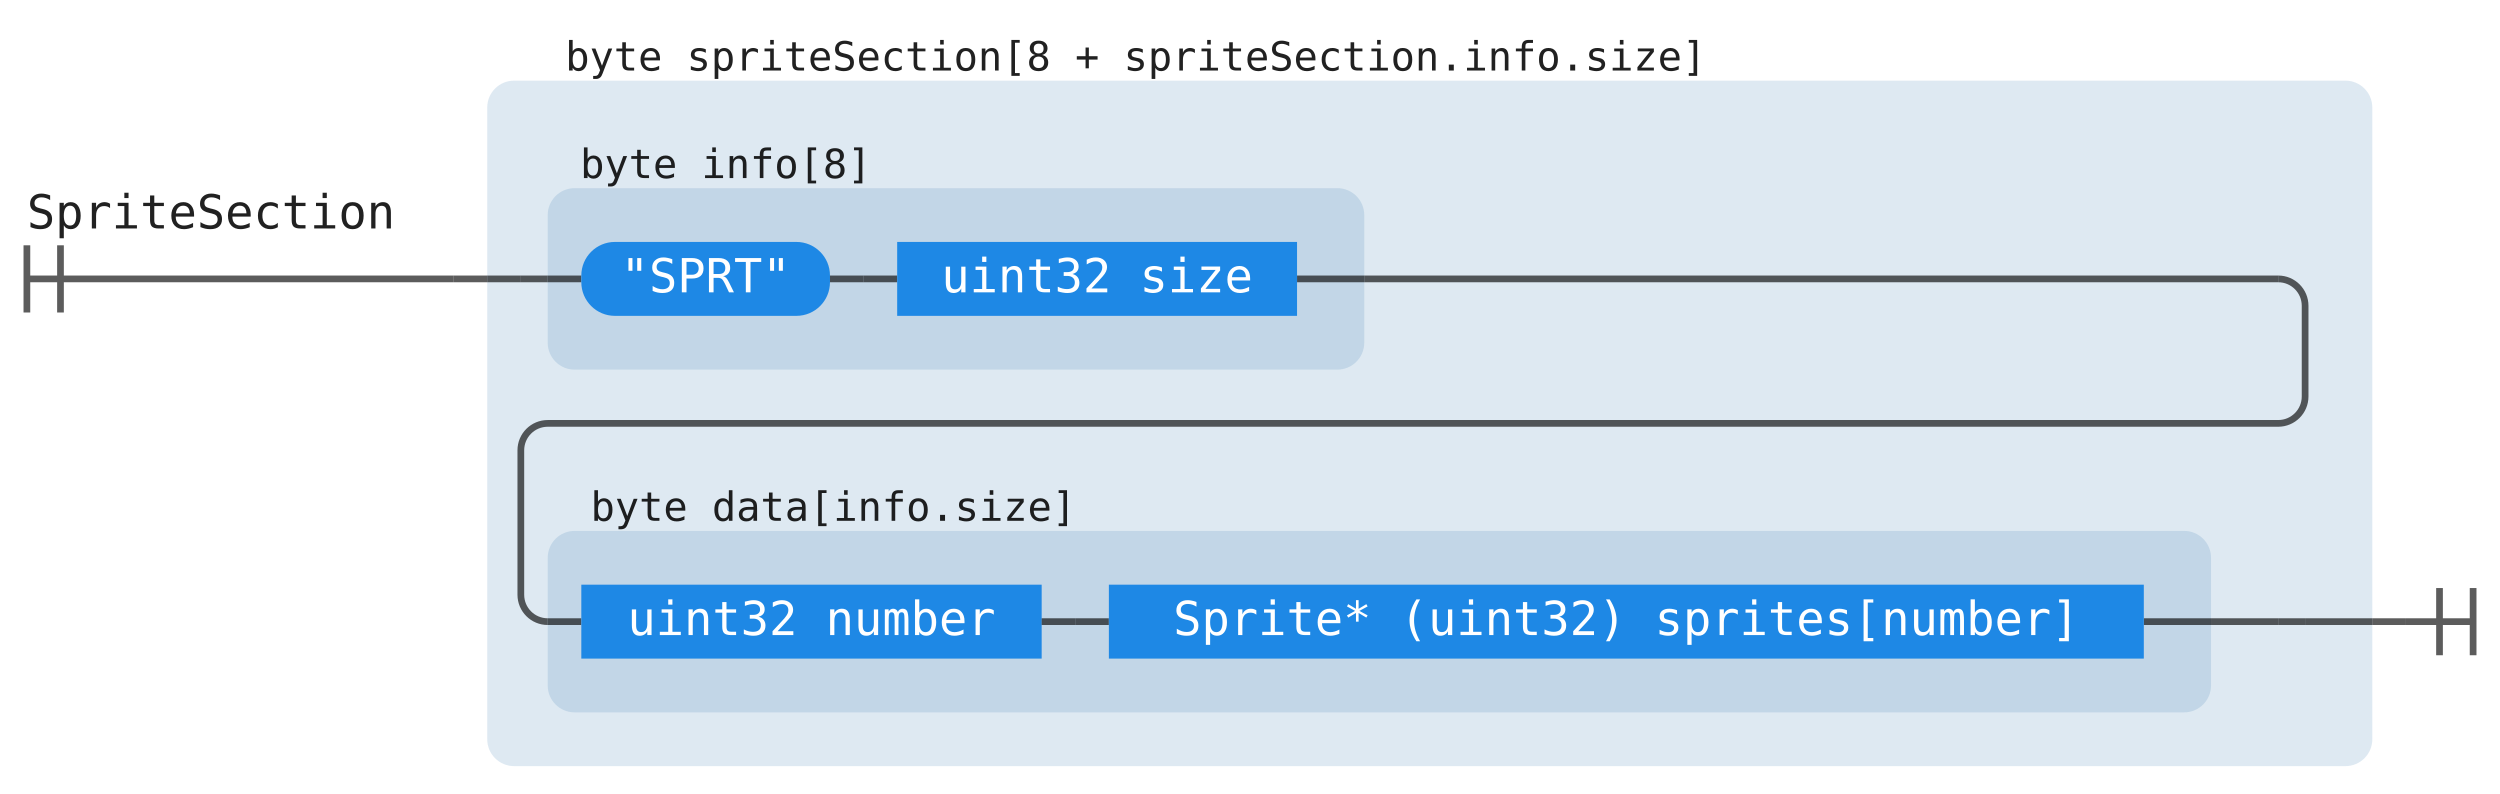
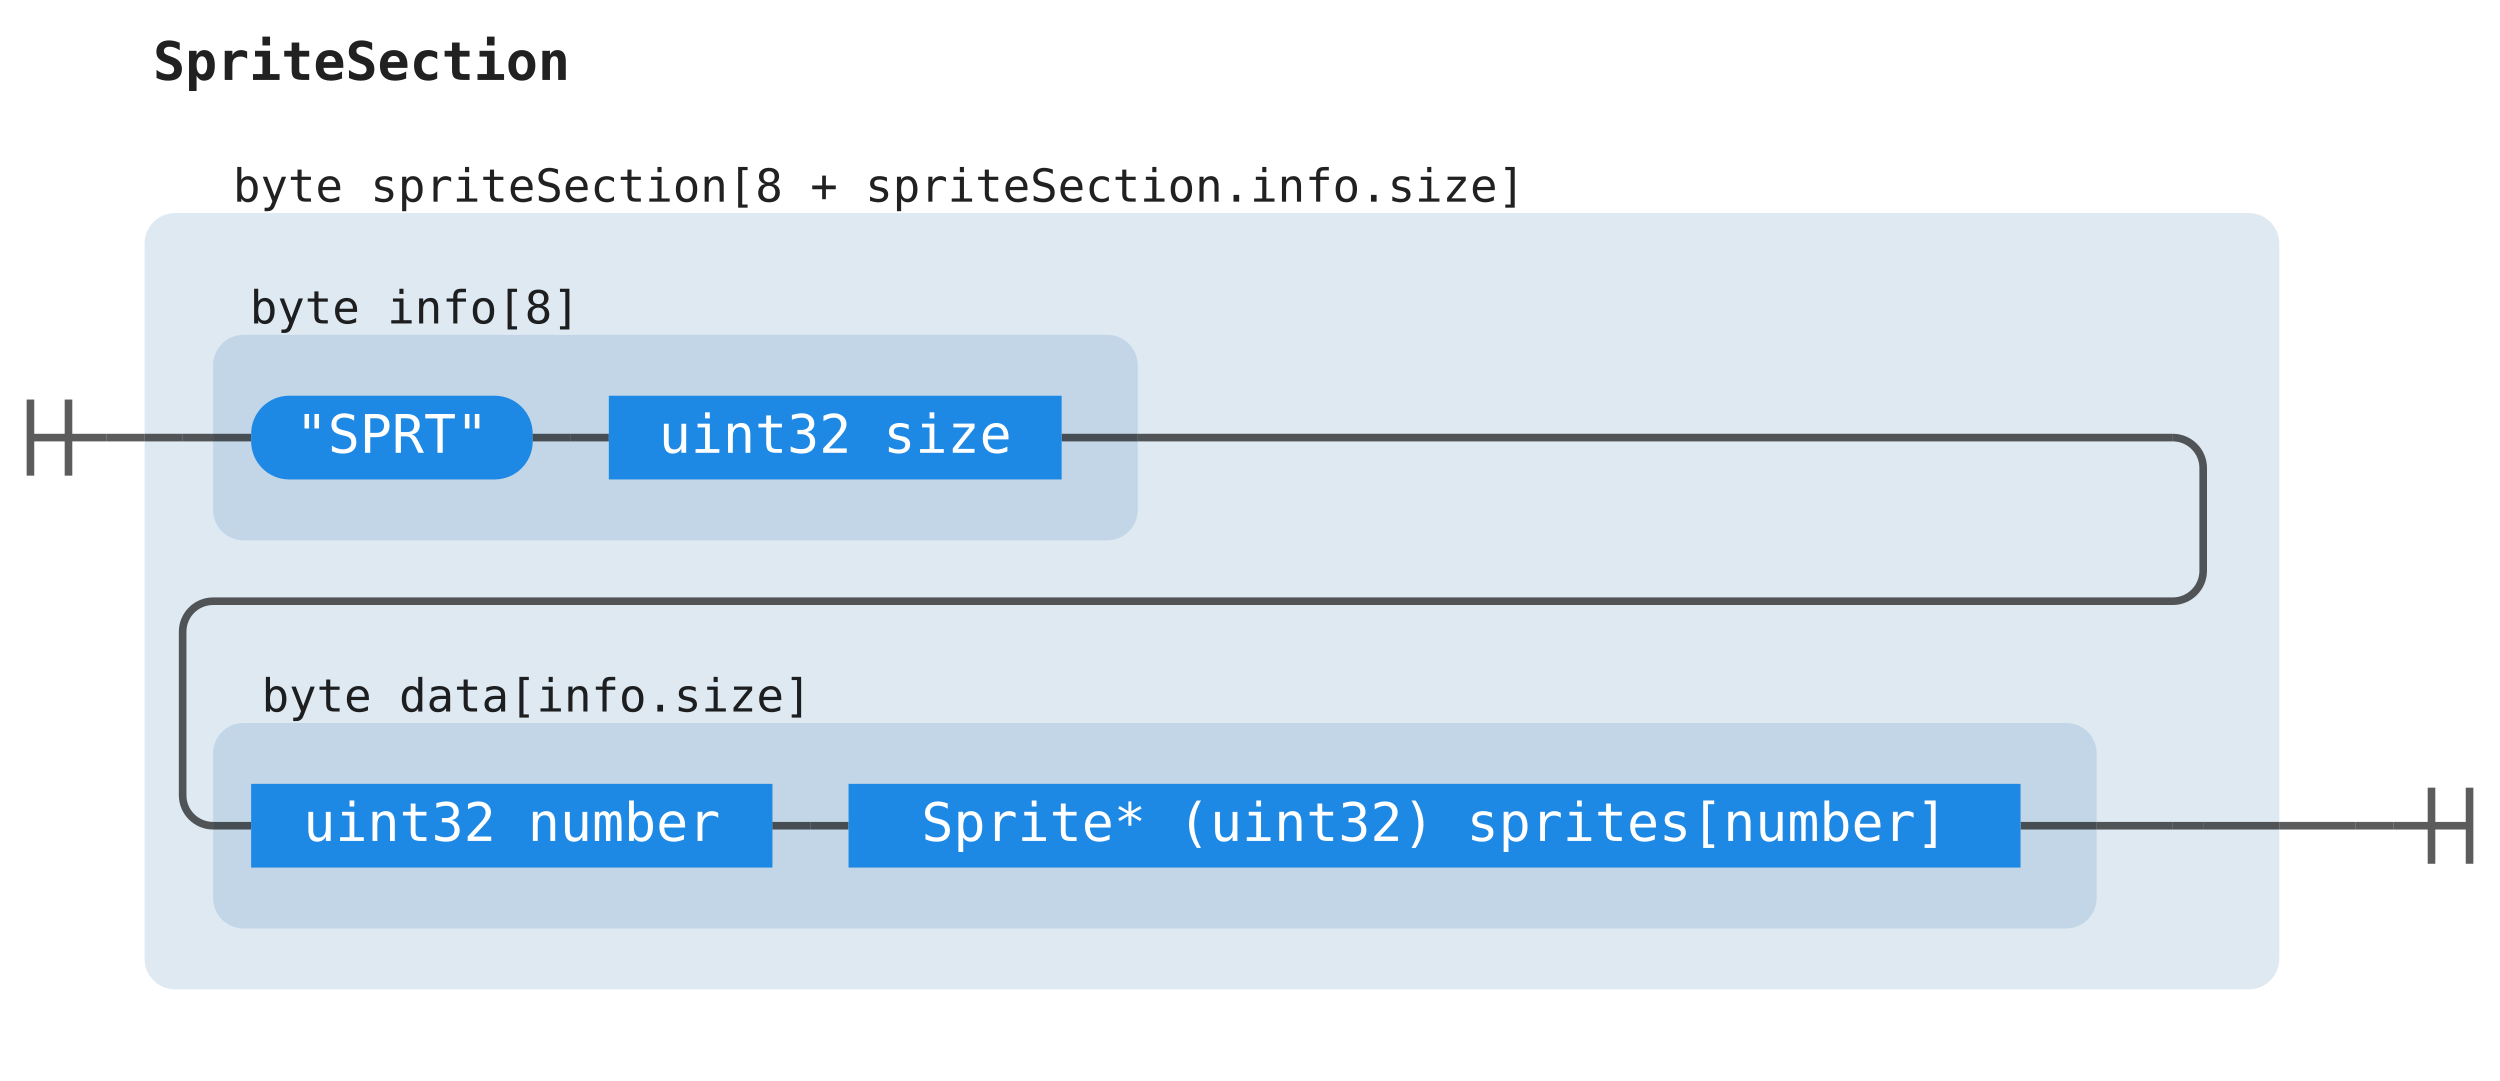
- <svg xmlns="http://www.w3.org/2000/svg" class="railroad-diagram" height="236" viewBox="0 0 744 236" width="744">
+ <svg xmlns="http://www.w3.org/2000/svg" class="railroad-diagram" height="284" viewBox="0 0 657 284" width="657">
  <g>
    <style>/*  */
svg.railroad-diagram {
    background-color: rgba(0, 0, 0, 0);
}

svg.railroad-diagram path {
    stroke-width: 2;
    stroke: rgba(0, 0, 0, 0.64);
    fill: rgba(0, 0, 0, 0);
}

svg.railroad-diagram text {
    font-family: "Fira Code", "Fira Mono", monospace;
    font-size: 14px;
    text-anchor: middle;
    fill: rgba(0, 0, 0, 0.87);
}

svg.railroad-diagram .non-terminal text,
svg.railroad-diagram .terminal text {
    fill: rgba(255, 255, 255, 255);
}

+ svg.railroad-diagram text.annotation {
+     fill: rgba(0, 0, 0, 0.87);
+     font-weight: bold;
+ }
+ 
svg.railroad-diagram text.label {
    fill: rgba(0, 0, 0, 0.87);
}

svg.railroad-diagram text.comment {
    fill: rgba(0, 0, 0, 0.87);
    font-size: 12px;
}

+ 
svg.railroad-diagram rect {
    stroke-width: 0;
    stroke: rgba(0, 0, 0, 0);
    fill: rgb(30, 136, 229);
}

svg.railroad-diagram rect.group-box {
-     fill: rgb(21, 95, 160, 0.14);
+     fill: rgba(21, 95, 160, 0.14);
}
+ 
+ svg.railroad-diagram rect.annotation {
+     stroke-width: 0;
+     stroke: rgba(0, 0, 0, 0);
+     fill: rgba(0, 0, 0, 0);
+ }
+ 
/*  */
</style>
    <g>
-       <path d="M8 73v20m10 -20v20m-10 -10h127" />
-       <text style="text-anchor:start" x="8" y="68">SpriteSection</text>
+       <path d="M8 105v20m10 -20v20m-10 -10h20" />
    </g>
-     <path d="M135 83h10" />
+     <path d="M28 115h10" />
    <g>
-       <path d="M145 83h0" />
-       <path d="M706 185h0" />
-       <rect class="group-box" height="204" rx="8" ry="8" width="561" x="145" y="24" />
+       <path d="M38 115h0" />
+       <path d="M619 217h0" />
+       <rect class="annotation" height="252" rx="8" ry="8" width="581" x="38" y="24" />
      <g>
-         <path d="M145 83h0" />
-         <path d="M686 185h20" />
+         <path d="M38 115h0" />
+         <path d="M599 217h20" />
+         <rect class="group-box" height="204" rx="8" ry="8" width="561" x="38" y="56" />
        <g>
-           <path d="M145 83h0" />
-         </g>
-         <path d="M145 83h10" />
-         <g>
-           <path d="M155 83h0" />
-           <path d="M155 83h8" />
+           <path d="M38 115h0" />
+           <path d="M579 217h20" />
          <g>
-             <path d="M163 83h0" />
-             <path d="M406 83h272" />
-             <rect class="group-box" height="54" rx="8" ry="8" width="243" x="163" y="56" />
+             <path d="M38 115h0" />
+           </g>
+           <path d="M38 115h10" />
+           <g>
+             <path d="M48 115h0" />
+             <path d="M48 115h8" />
            <g>
-               <path d="M163 83h0" />
-               <path d="M386 83h20" />
+               <path d="M56 115h0" />
+               <path d="M299 115h272" />
+               <rect class="group-box" height="54" rx="8" ry="8" width="243" x="56" y="88" />
              <g>
-                 <path d="M163 83h0" />
-               </g>
-               <path d="M163 83h10" />
-               <g>
-                 <path d="M173 83h0" />
-                 <path d="M386 83h0" />
-                 <g class="terminal ">
-                   <path d="M173 83h0" />
-                   <path d="M247 83h0" />
-                   <rect height="22" rx="10" ry="10" width="74" x="173" y="72" />
-                   <text x="210.0" y="87">"SPRT"</text>
+                 <path d="M56 115h0" />
+                 <path d="M279 115h20" />
+                 <g>
+                   <path d="M56 115h0" />
                </g>
-                 <path d="M247 83h10" />
-                 <path d="M257 83h10" />
-                 <g class="non-terminal ">
-                   <path d="M267 83h0" />
-                   <path d="M386 83h0" />
-                   <rect height="22" width="119" x="267" y="72" />
-                   <text x="326.5" y="87">uint32 size</text>
+                 <path d="M56 115h10" />
+                 <g>
+                   <path d="M66 115h0" />
+                   <path d="M279 115h0" />
+                   <g class="terminal ">
+                     <path d="M66 115h0" />
+                     <path d="M140 115h0" />
+                     <rect height="22" rx="10" ry="10" width="74" x="66" y="104" />
+                     <text x="103.0" y="119">"SPRT"</text>
+                   </g>
+                   <path d="M140 115h10" />
+                   <path d="M150 115h10" />
+                   <g class="non-terminal ">
+                     <path d="M160 115h0" />
+                     <path d="M279 115h0" />
+                     <rect height="22" width="119" x="160" y="104" />
+                     <text x="219.5" y="119">uint32 size</text>
+                   </g>
                </g>
              </g>
+               <g class="non-terminal ">
+                 <path d="M56 80h0" />
+                 <path d="M162 80h0" />
+                 <text class="comment" x="109.0" y="85">byte info[8]</text>
+               </g>
            </g>
-             <g class="non-terminal ">
-               <path d="M163 48h0" />
-               <path d="M269 48h0" />
-               <text class="comment" x="216.0" y="53">byte info[8]</text>
-             </g>
-           </g>
-           <path d="M678 83a8 8 0 0 1 8 8v27a8 8 0 0 1 -8 8h-515a8 8 0 0 0 -8 8v43a8 8 0 0 0 8 8" />
-           <g>
-             <path d="M163 185h0" />
-             <path d="M658 185h20" />
-             <rect class="group-box" height="54" rx="8" ry="8" width="495" x="163" y="158" />
+             <path d="M571 115a8 8 0 0 1 8 8v27a8 8 0 0 1 -8 8h-515a8 8 0 0 0 -8 8v43a8 8 0 0 0 8 8" />
            <g>
-               <path d="M163 185h0" />
-               <path d="M638 185h20" />
+               <path d="M56 217h0" />
+               <path d="M551 217h20" />
+               <rect class="group-box" height="54" rx="8" ry="8" width="495" x="56" y="190" />
              <g>
-                 <path d="M163 185h0" />
-               </g>
-               <path d="M163 185h10" />
-               <g>
-                 <path d="M173 185h0" />
-                 <path d="M638 185h0" />
-                 <g class="non-terminal ">
-                   <path d="M173 185h0" />
-                   <path d="M310 185h0" />
-                   <rect height="22" width="137" x="173" y="174" />
-                   <text x="241.5" y="189">uint32 number</text>
+                 <path d="M56 217h0" />
+                 <path d="M531 217h20" />
+                 <g>
+                   <path d="M56 217h0" />
                </g>
-                 <path d="M310 185h10" />
-                 <path d="M320 185h10" />
-                 <g class="non-terminal ">
-                   <path d="M330 185h0" />
-                   <path d="M638 185h0" />
-                   <rect height="22" width="308" x="330" y="174" />
-                   <text x="484.0" y="189">Sprite* (uint32) sprites[number]</text>
+                 <path d="M56 217h10" />
+                 <g>
+                   <path d="M66 217h0" />
+                   <path d="M531 217h0" />
+                   <g class="non-terminal ">
+                     <path d="M66 217h0" />
+                     <path d="M203 217h0" />
+                     <rect height="22" width="137" x="66" y="206" />
+                     <text x="134.5" y="221">uint32 number</text>
+                   </g>
+                   <path d="M203 217h10" />
+                   <path d="M213 217h10" />
+                   <g class="non-terminal ">
+                     <path d="M223 217h0" />
+                     <path d="M531 217h0" />
+                     <rect height="22" width="308" x="223" y="206" />
+                     <text x="377.0" y="221">Sprite* (uint32) sprites[number]</text>
+                   </g>
                </g>
              </g>
+               <g class="non-terminal ">
+                 <path d="M56 182h0" />
+                 <path d="M226 182h0" />
+                 <text class="comment" x="141.0" y="187">byte data[info.size]</text>
+               </g>
            </g>
-             <g class="non-terminal ">
-               <path d="M163 150h0" />
-               <path d="M333 150h0" />
-               <text class="comment" x="248.0" y="155">byte data[info.size]</text>
-             </g>
+             <path d="M571 217h8" />
+             <path d="M579 217h0" />
          </g>
-           <path d="M678 185h8" />
-           <path d="M686 185h0" />
+         </g>
+         <g class="non-terminal ">
+           <path d="M38 48h0" />
+           <path d="M424 48h0" />
+           <text class="comment" x="231.0" y="53">byte spriteSection[8 + spriteSection.info.size]</text>
        </g>
      </g>
-       <g class="non-terminal ">
-         <path d="M145 16h0" />
-         <path d="M531 16h0" />
-         <text class="comment" x="338.0" y="21">byte spriteSection[8 + spriteSection.info.size]</text>
+       <g>
+         <path d="M38 16h0" />
+         <path d="M152 16h0" />
+         <text class="annotation" x="95.0" y="21">SpriteSection</text>
      </g>
    </g>
-     <path d="M706 185h10" />
-     <path d="M 716 185 h 20 m -10 -10 v 20 m 10 -20 v 20" />
+     <path d="M619 217h10" />
+     <path d="M 629 217 h 20 m -10 -10 v 20 m 10 -20 v 20" />
  </g>
</svg>
